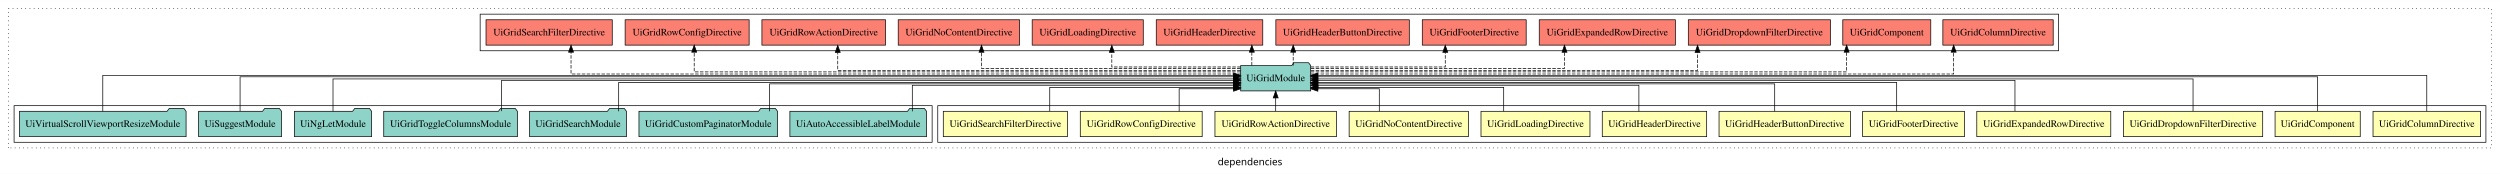
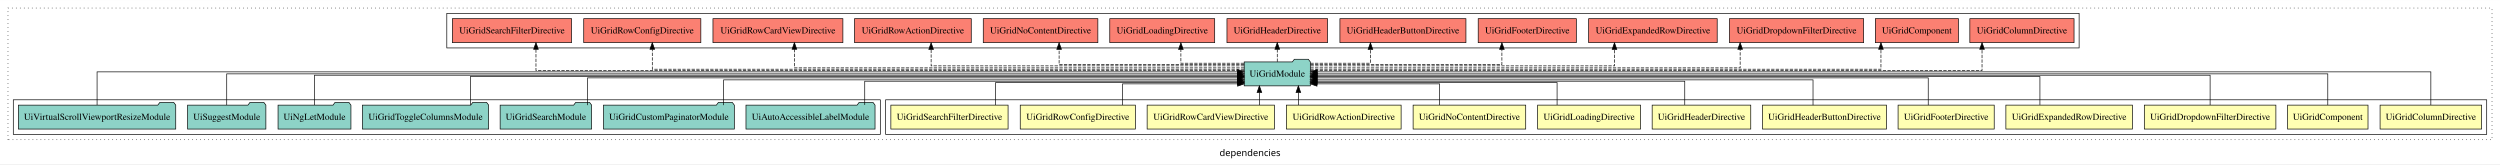
- <svg xmlns="http://www.w3.org/2000/svg" width="3551pt" height="247pt" viewBox="0.00 0.00 3551.00 246.80">
+ <svg xmlns="http://www.w3.org/2000/svg" width="3760pt" height="247pt" viewBox="0.00 0.00 3760.00 246.80">
  <g id="graph0" class="graph" transform="scale(1 1) rotate(0) translate(4 242.8)">
-     <polygon fill="white" stroke="transparent" points="-4,4 -4,-242.8 3547,-242.8 3547,4 -4,4" />
-     <text text-anchor="middle" x="1771.5" y="-8.2" font-family="sans-serif" font-size="14.00">dependencies</text>
+     <polygon fill="white" stroke="transparent" points="-4,4 -4,-242.8 3756,-242.8 3756,4 -4,4" />
+     <text text-anchor="middle" x="1876" y="-8.2" font-family="sans-serif" font-size="14.00">dependencies</text>
    <g id="clust1" class="cluster">
-       <polygon fill="none" stroke="black" stroke-dasharray="1,5" points="8,-32.8 8,-230.8 3535,-230.8 3535,-32.8 8,-32.8" />
+       <polygon fill="none" stroke="black" stroke-dasharray="1,5" points="8,-32.8 8,-230.8 3744,-230.8 3744,-32.8 8,-32.8" />
    </g>
    <g id="clust2" class="cluster">
-       <polygon fill="none" stroke="black" points="1328,-40.8 1328,-92.8 3527,-92.8 3527,-40.8 1328,-40.8" />
+       <polygon fill="none" stroke="black" points="1328,-40.8 1328,-92.8 3736,-92.8 3736,-40.8 1328,-40.8" />
    </g>
    <g id="clust16" class="cluster">
-       <polygon fill="none" stroke="black" points="678,-170.8 678,-222.8 2920,-222.8 2920,-170.8 678,-170.8" />
-     </g>
-     <g id="clust15" class="cluster">
      <polygon fill="none" stroke="black" points="16,-40.8 16,-92.8 1320,-92.8 1320,-40.8 16,-40.8" />
    </g>
+     <g id="clust17" class="cluster">
+       <polygon fill="none" stroke="black" points="668,-170.8 668,-222.8 3123,-222.8 3123,-170.8 668,-170.8" />
+     </g>
    <g id="node1" class="node">
-       <polygon fill="#ffffb3" stroke="black" points="3519.36,-84.8 3366.64,-84.8 3366.64,-48.8 3519.36,-48.8 3519.36,-84.8" />
-       <text text-anchor="middle" x="3443" y="-62.6" font-family="Times,serif" font-size="14.00">UiGridColumnDirective</text>
-     </g>
-     <g id="node13" class="node">
-       <polygon fill="#8dd3c7" stroke="black" points="1857.71,-149.8 1854.71,-153.8 1833.71,-153.8 1830.71,-149.8 1758.29,-149.8 1758.29,-113.8 1857.71,-113.8 1857.71,-149.8" />
-       <text text-anchor="middle" x="1808" y="-127.6" font-family="Times,serif" font-size="14.00">UiGridModule</text>
+       <polygon fill="#ffffb3" stroke="black" points="3728.36,-84.8 3575.64,-84.8 3575.64,-48.8 3728.36,-48.8 3728.36,-84.8" />
+       <text text-anchor="middle" x="3652" y="-62.6" font-family="Times,serif" font-size="14.00">UiGridColumnDirective</text>
+     </g>
+     <g id="node14" class="node">
+       <polygon fill="#8dd3c7" stroke="black" points="1966.71,-149.8 1963.71,-153.8 1942.71,-153.8 1939.71,-149.8 1867.29,-149.8 1867.29,-113.8 1966.71,-113.8 1966.71,-149.8" />
+       <text text-anchor="middle" x="1917" y="-127.6" font-family="Times,serif" font-size="14.00">UiGridModule</text>
    </g>
    <g id="edge1" class="edge">
-       <path fill="none" stroke="black" d="M3443,-84.93C3443,-105.37 3443,-135.8 3443,-135.8 3443,-135.8 1867.83,-135.8 1867.83,-135.8" />
-       <polygon fill="black" stroke="black" points="1867.83,-132.3 1857.83,-135.8 1867.83,-139.3 1867.83,-132.3" />
+       <path fill="none" stroke="black" d="M3652,-85.02C3652,-105.17 3652,-134.8 3652,-134.8 3652,-134.8 1977.05,-134.8 1977.05,-134.8" />
+       <polygon fill="black" stroke="black" points="1977.05,-131.3 1967.05,-134.8 1977.05,-138.3 1977.05,-131.3" />
    </g>
    <g id="node2" class="node">
-       <polygon fill="#ffffb3" stroke="black" points="3348.49,-84.8 3227.51,-84.8 3227.51,-48.8 3348.49,-48.8 3348.49,-84.8" />
-       <text text-anchor="middle" x="3288" y="-62.6" font-family="Times,serif" font-size="14.00">UiGridComponent</text>
+       <polygon fill="#ffffb3" stroke="black" points="3557.49,-84.8 3436.51,-84.8 3436.51,-48.8 3557.49,-48.8 3557.49,-84.8" />
+       <text text-anchor="middle" x="3497" y="-62.6" font-family="Times,serif" font-size="14.00">UiGridComponent</text>
    </g>
    <g id="edge2" class="edge">
-       <path fill="none" stroke="black" d="M3288,-85.11C3288,-104.95 3288,-133.8 3288,-133.8 3288,-133.8 1867.67,-133.8 1867.67,-133.8" />
-       <polygon fill="black" stroke="black" points="1867.67,-130.3 1857.67,-133.8 1867.67,-137.3 1867.67,-130.3" />
+       <path fill="none" stroke="black" d="M3497,-84.91C3497,-104.14 3497,-131.8 3497,-131.8 3497,-131.8 1976.9,-131.8 1976.9,-131.8" />
+       <polygon fill="black" stroke="black" points="1976.9,-128.3 1966.9,-131.8 1976.9,-135.3 1976.9,-128.3" />
    </g>
    <g id="node3" class="node">
-       <polygon fill="#ffffb3" stroke="black" points="3209.94,-84.8 3012.06,-84.8 3012.06,-48.8 3209.94,-48.8 3209.94,-84.8" />
-       <text text-anchor="middle" x="3111" y="-62.6" font-family="Times,serif" font-size="14.00">UiGridDropdownFilterDirective</text>
+       <polygon fill="#ffffb3" stroke="black" points="3418.94,-84.8 3221.06,-84.8 3221.06,-48.8 3418.94,-48.8 3418.94,-84.8" />
+       <text text-anchor="middle" x="3320" y="-62.6" font-family="Times,serif" font-size="14.00">UiGridDropdownFilterDirective</text>
    </g>
    <g id="edge3" class="edge">
-       <path fill="none" stroke="black" d="M3111,-84.97C3111,-103.89 3111,-130.8 3111,-130.8 3111,-130.8 1867.88,-130.8 1867.88,-130.8" />
-       <polygon fill="black" stroke="black" points="1867.88,-127.3 1857.88,-130.8 1867.88,-134.3 1867.88,-127.3" />
+       <path fill="none" stroke="black" d="M3320,-85.02C3320,-103.63 3320,-129.8 3320,-129.8 3320,-129.8 1976.93,-129.8 1976.93,-129.8" />
+       <polygon fill="black" stroke="black" points="1976.93,-126.3 1966.93,-129.8 1976.93,-133.3 1976.93,-126.3" />
    </g>
    <g id="node4" class="node">
-       <polygon fill="#ffffb3" stroke="black" points="2994.16,-84.8 2803.84,-84.8 2803.84,-48.8 2994.16,-48.8 2994.16,-84.8" />
-       <text text-anchor="middle" x="2899" y="-62.6" font-family="Times,serif" font-size="14.00">UiGridExpandedRowDirective</text>
+       <polygon fill="#ffffb3" stroke="black" points="3203.16,-84.8 3012.84,-84.8 3012.84,-48.8 3203.16,-48.8 3203.16,-84.8" />
+       <text text-anchor="middle" x="3108" y="-62.6" font-family="Times,serif" font-size="14.00">UiGridExpandedRowDirective</text>
    </g>
    <g id="edge4" class="edge">
-       <path fill="none" stroke="black" d="M2858.05,-85.07C2858.05,-103.36 2858.05,-128.8 2858.05,-128.8 2858.05,-128.8 1867.94,-128.8 1867.94,-128.8" />
-       <polygon fill="black" stroke="black" points="1867.94,-125.3 1857.94,-128.8 1867.94,-132.3 1867.94,-125.3" />
+       <path fill="none" stroke="black" d="M3064.05,-85.1C3064.05,-103.07 3064.05,-127.8 3064.05,-127.8 3064.05,-127.8 1976.66,-127.8 1976.66,-127.8" />
+       <polygon fill="black" stroke="black" points="1976.66,-124.3 1966.66,-127.8 1976.66,-131.3 1976.66,-124.3" />
    </g>
    <g id="node5" class="node">
-       <polygon fill="#ffffb3" stroke="black" points="2786.29,-84.8 2641.71,-84.8 2641.71,-48.8 2786.29,-48.8 2786.29,-84.8" />
-       <text text-anchor="middle" x="2714" y="-62.6" font-family="Times,serif" font-size="14.00">UiGridFooterDirective</text>
+       <polygon fill="#ffffb3" stroke="black" points="2995.29,-84.8 2850.71,-84.8 2850.71,-48.8 2995.29,-48.8 2995.29,-84.8" />
+       <text text-anchor="middle" x="2923" y="-62.6" font-family="Times,serif" font-size="14.00">UiGridFooterDirective</text>
    </g>
    <g id="edge5" class="edge">
-       <path fill="none" stroke="black" d="M2690.05,-84.82C2690.05,-102.17 2690.05,-125.8 2690.05,-125.8 2690.05,-125.8 1867.63,-125.8 1867.63,-125.8" />
-       <polygon fill="black" stroke="black" points="1867.63,-122.3 1857.63,-125.8 1867.63,-129.3 1867.63,-122.3" />
+       <path fill="none" stroke="black" d="M2896.05,-84.82C2896.05,-102.17 2896.05,-125.8 2896.05,-125.8 2896.05,-125.8 1976.9,-125.8 1976.9,-125.8" />
+       <polygon fill="black" stroke="black" points="1976.9,-122.3 1966.9,-125.8 1976.9,-129.3 1976.9,-122.3" />
    </g>
    <g id="node6" class="node">
-       <polygon fill="#ffffb3" stroke="black" points="2624.27,-84.8 2437.73,-84.8 2437.73,-48.8 2624.27,-48.8 2624.27,-84.8" />
-       <text text-anchor="middle" x="2531" y="-62.6" font-family="Times,serif" font-size="14.00">UiGridHeaderButtonDirective</text>
+       <polygon fill="#ffffb3" stroke="black" points="2833.27,-84.8 2646.73,-84.8 2646.73,-48.8 2833.27,-48.8 2833.27,-84.8" />
+       <text text-anchor="middle" x="2740" y="-62.6" font-family="Times,serif" font-size="14.00">UiGridHeaderButtonDirective</text>
    </g>
    <g id="edge6" class="edge">
-       <path fill="none" stroke="black" d="M2516.79,-84.84C2516.79,-101.53 2516.79,-123.8 2516.79,-123.8 2516.79,-123.8 1867.84,-123.8 1867.84,-123.8" />
-       <polygon fill="black" stroke="black" points="1867.84,-120.3 1857.84,-123.8 1867.84,-127.3 1867.84,-120.3" />
+       <path fill="none" stroke="black" d="M2722.79,-84.83C2722.79,-101.2 2722.79,-122.8 2722.79,-122.8 2722.79,-122.8 1976.8,-122.8 1976.8,-122.8" />
+       <polygon fill="black" stroke="black" points="1976.8,-119.3 1966.8,-122.8 1976.8,-126.3 1976.8,-119.3" />
    </g>
    <g id="node7" class="node">
-       <polygon fill="#ffffb3" stroke="black" points="2420.15,-84.8 2271.85,-84.8 2271.85,-48.8 2420.15,-48.8 2420.15,-84.8" />
-       <text text-anchor="middle" x="2346" y="-62.6" font-family="Times,serif" font-size="14.00">UiGridHeaderDirective</text>
+       <polygon fill="#ffffb3" stroke="black" points="2629.15,-84.8 2480.85,-84.8 2480.85,-48.8 2629.15,-48.8 2629.15,-84.8" />
+       <text text-anchor="middle" x="2555" y="-62.6" font-family="Times,serif" font-size="14.00">UiGridHeaderDirective</text>
    </g>
    <g id="edge7" class="edge">
-       <path fill="none" stroke="black" d="M2323.88,-84.81C2323.88,-100.85 2323.88,-121.8 2323.88,-121.8 2323.88,-121.8 1867.93,-121.8 1867.93,-121.8" />
-       <polygon fill="black" stroke="black" points="1867.93,-118.3 1857.93,-121.8 1867.93,-125.3 1867.93,-118.3" />
+       <path fill="none" stroke="black" d="M2529.88,-85.08C2529.88,-100.75 2529.88,-120.8 2529.88,-120.8 2529.88,-120.8 1976.64,-120.8 1976.64,-120.8" />
+       <polygon fill="black" stroke="black" points="1976.64,-117.3 1966.64,-120.8 1976.64,-124.3 1976.64,-117.3" />
    </g>
    <g id="node8" class="node">
-       <polygon fill="#ffffb3" stroke="black" points="2254.4,-84.8 2099.6,-84.8 2099.6,-48.8 2254.4,-48.8 2254.4,-84.8" />
-       <text text-anchor="middle" x="2177" y="-62.6" font-family="Times,serif" font-size="14.00">UiGridLoadingDirective</text>
+       <polygon fill="#ffffb3" stroke="black" points="2463.4,-84.8 2308.6,-84.8 2308.6,-48.8 2463.4,-48.8 2463.4,-84.8" />
+       <text text-anchor="middle" x="2386" y="-62.6" font-family="Times,serif" font-size="14.00">UiGridLoadingDirective</text>
    </g>
    <g id="edge8" class="edge">
-       <path fill="none" stroke="black" d="M2131.85,-84.99C2131.85,-99.98 2131.85,-118.8 2131.85,-118.8 2131.85,-118.8 1867.89,-118.8 1867.89,-118.8" />
-       <polygon fill="black" stroke="black" points="1867.89,-115.3 1857.89,-118.8 1867.89,-122.3 1867.89,-115.3" />
+       <path fill="none" stroke="black" d="M2337.85,-84.99C2337.85,-99.98 2337.85,-118.8 2337.85,-118.8 2337.85,-118.8 1976.93,-118.8 1976.93,-118.8" />
+       <polygon fill="black" stroke="black" points="1976.93,-115.3 1966.93,-118.8 1976.93,-122.3 1976.93,-115.3" />
    </g>
    <g id="node9" class="node">
-       <polygon fill="#ffffb3" stroke="black" points="2081.68,-84.8 1912.32,-84.8 1912.32,-48.8 2081.68,-48.8 2081.68,-84.8" />
-       <text text-anchor="middle" x="1997" y="-62.6" font-family="Times,serif" font-size="14.00">UiGridNoContentDirective</text>
+       <polygon fill="#ffffb3" stroke="black" points="2290.68,-84.8 2121.32,-84.8 2121.32,-48.8 2290.68,-48.8 2290.68,-84.8" />
+       <text text-anchor="middle" x="2206" y="-62.6" font-family="Times,serif" font-size="14.00">UiGridNoContentDirective</text>
    </g>
    <g id="edge9" class="edge">
-       <path fill="none" stroke="black" d="M1955.15,-84.85C1955.15,-99.17 1955.15,-116.8 1955.15,-116.8 1955.15,-116.8 1867.82,-116.8 1867.82,-116.8" />
-       <polygon fill="black" stroke="black" points="1867.82,-113.3 1857.82,-116.8 1867.82,-120.3 1867.82,-113.3" />
+       <path fill="none" stroke="black" d="M2161.15,-84.85C2161.15,-99.17 2161.15,-116.8 2161.15,-116.8 2161.15,-116.8 1976.7,-116.8 1976.7,-116.8" />
+       <polygon fill="black" stroke="black" points="1976.7,-113.3 1966.7,-116.8 1976.7,-120.3 1976.7,-113.3" />
    </g>
    <g id="node10" class="node">
-       <polygon fill="#ffffb3" stroke="black" points="1894.28,-84.8 1721.72,-84.8 1721.72,-48.8 1894.28,-48.8 1894.28,-84.8" />
-       <text text-anchor="middle" x="1808" y="-62.6" font-family="Times,serif" font-size="14.00">UiGridRowActionDirective</text>
+       <polygon fill="#ffffb3" stroke="black" points="2103.28,-84.8 1930.72,-84.8 1930.72,-48.8 2103.28,-48.8 2103.28,-84.8" />
+       <text text-anchor="middle" x="2017" y="-62.6" font-family="Times,serif" font-size="14.00">UiGridRowActionDirective</text>
    </g>
    <g id="edge10" class="edge">
-       <path fill="none" stroke="black" d="M1808,-84.91C1808,-84.91 1808,-103.79 1808,-103.79" />
-       <polygon fill="black" stroke="black" points="1804.5,-103.79 1808,-113.79 1811.5,-103.79 1804.5,-103.79" />
+       <path fill="none" stroke="black" d="M1948.73,-84.91C1948.73,-84.91 1948.73,-103.79 1948.73,-103.79" />
+       <polygon fill="black" stroke="black" points="1945.23,-103.79 1948.73,-113.79 1952.23,-103.79 1945.23,-103.79" />
    </g>
    <g id="node11" class="node">
+       <polygon fill="#ffffb3" stroke="black" points="1912.71,-84.8 1721.29,-84.8 1721.29,-48.8 1912.71,-48.8 1912.71,-84.8" />
+       <text text-anchor="middle" x="1817" y="-62.6" font-family="Times,serif" font-size="14.00">UiGridRowCardViewDirective</text>
+     </g>
+     <g id="edge11" class="edge">
+       <path fill="none" stroke="black" d="M1890.13,-84.91C1890.13,-84.91 1890.13,-103.79 1890.13,-103.79" />
+       <polygon fill="black" stroke="black" points="1886.63,-103.79 1890.13,-113.79 1893.63,-103.79 1886.63,-103.79" />
+     </g>
+     <g id="node12" class="node">
      <polygon fill="#ffffb3" stroke="black" points="1703.57,-84.8 1530.43,-84.8 1530.43,-48.8 1703.57,-48.8 1703.57,-84.8" />
      <text text-anchor="middle" x="1617" y="-62.6" font-family="Times,serif" font-size="14.00">UiGridRowConfigDirective</text>
    </g>
-     <g id="edge11" class="edge">
-       <path fill="none" stroke="black" d="M1670.86,-84.85C1670.86,-99.17 1670.86,-116.8 1670.86,-116.8 1670.86,-116.8 1748.1,-116.8 1748.1,-116.8" />
-       <polygon fill="black" stroke="black" points="1748.1,-120.3 1758.1,-116.8 1748.1,-113.3 1748.1,-120.3" />
-     </g>
-     <g id="node12" class="node">
+     <g id="edge12" class="edge">
+       <path fill="none" stroke="black" d="M1684.29,-84.85C1684.29,-99.17 1684.29,-116.8 1684.29,-116.8 1684.29,-116.8 1857.36,-116.8 1857.36,-116.8" />
+       <polygon fill="black" stroke="black" points="1857.36,-120.3 1867.36,-116.8 1857.36,-113.3 1857.36,-120.3" />
+     </g>
+     <g id="node13" class="node">
      <polygon fill="#ffffb3" stroke="black" points="1512.15,-84.8 1335.85,-84.8 1335.85,-48.8 1512.15,-48.8 1512.15,-84.8" />
      <text text-anchor="middle" x="1424" y="-62.6" font-family="Times,serif" font-size="14.00">UiGridSearchFilterDirective</text>
    </g>
-     <g id="edge12" class="edge">
-       <path fill="none" stroke="black" d="M1487.06,-84.99C1487.06,-99.98 1487.06,-118.8 1487.06,-118.8 1487.06,-118.8 1748.21,-118.8 1748.21,-118.8" />
-       <polygon fill="black" stroke="black" points="1748.21,-122.3 1758.21,-118.8 1748.21,-115.3 1748.21,-122.3" />
-     </g>
-     <g id="node21" class="node">
-       <polygon fill="#fb8072" stroke="black" points="2912.36,-214.8 2755.64,-214.8 2755.64,-178.8 2912.36,-178.8 2912.36,-214.8" />
-       <text text-anchor="middle" x="2834" y="-192.6" font-family="Times,serif" font-size="14.00">UiGridColumnDirective </text>
-     </g>
-     <g id="edge20" class="edge">
-       <path fill="none" stroke="black" stroke-dasharray="5,2" d="M1857.75,-137.8C2054.94,-137.8 2770.98,-137.8 2770.98,-137.8 2770.98,-137.8 2770.98,-168.78 2770.98,-168.78" />
-       <polygon fill="black" stroke="black" points="2767.48,-168.78 2770.98,-178.78 2774.48,-168.78 2767.48,-168.78" />
+     <g id="edge13" class="edge">
+       <path fill="none" stroke="black" d="M1493.37,-84.99C1493.37,-99.98 1493.37,-118.8 1493.37,-118.8 1493.37,-118.8 1857.16,-118.8 1857.16,-118.8" />
+       <polygon fill="black" stroke="black" points="1857.16,-122.3 1867.16,-118.8 1857.16,-115.3 1857.16,-122.3" />
    </g>
    <g id="node22" class="node">
-       <polygon fill="#fb8072" stroke="black" points="2738.49,-214.8 2613.51,-214.8 2613.51,-178.8 2738.49,-178.8 2738.49,-214.8" />
-       <text text-anchor="middle" x="2676" y="-192.6" font-family="Times,serif" font-size="14.00">UiGridComponent </text>
+       <polygon fill="#fb8072" stroke="black" points="3115.36,-214.8 2958.64,-214.8 2958.64,-178.8 3115.36,-178.8 3115.36,-214.8" />
+       <text text-anchor="middle" x="3037" y="-192.6" font-family="Times,serif" font-size="14.00">UiGridColumnDirective </text>
    </g>
    <g id="edge21" class="edge">
-       <path fill="none" stroke="black" stroke-dasharray="5,2" d="M1857.81,-140.8C2034.25,-140.8 2618.94,-140.8 2618.94,-140.8 2618.94,-140.8 2618.94,-168.77 2618.94,-168.77" />
-       <polygon fill="black" stroke="black" points="2615.44,-168.77 2618.94,-178.77 2622.44,-168.77 2615.44,-168.77" />
+       <path fill="none" stroke="black" stroke-dasharray="5,2" d="M1966.7,-136.8C2176.27,-136.8 2976.98,-136.8 2976.98,-136.8 2976.98,-136.8 2976.98,-168.8 2976.98,-168.8" />
+       <polygon fill="black" stroke="black" points="2973.48,-168.8 2976.98,-178.8 2980.48,-168.8 2973.48,-168.8" />
    </g>
    <g id="node23" class="node">
-       <polygon fill="#fb8072" stroke="black" points="2595.94,-214.8 2394.06,-214.8 2394.06,-178.8 2595.94,-178.8 2595.94,-214.8" />
-       <text text-anchor="middle" x="2495" y="-192.6" font-family="Times,serif" font-size="14.00">UiGridDropdownFilterDirective </text>
+       <polygon fill="#fb8072" stroke="black" points="2941.49,-214.8 2816.51,-214.8 2816.51,-178.8 2941.49,-178.8 2941.49,-214.8" />
+       <text text-anchor="middle" x="2879" y="-192.6" font-family="Times,serif" font-size="14.00">UiGridComponent </text>
    </g>
    <g id="edge22" class="edge">
-       <path fill="none" stroke="black" stroke-dasharray="5,2" d="M1857.8,-142.8C2001.58,-142.8 2407.18,-142.8 2407.18,-142.8 2407.18,-142.8 2407.18,-168.52 2407.18,-168.52" />
-       <polygon fill="black" stroke="black" points="2403.68,-168.52 2407.18,-178.52 2410.68,-168.52 2403.68,-168.52" />
+       <path fill="none" stroke="black" stroke-dasharray="5,2" d="M1966.78,-138.8C2156.69,-138.8 2824.94,-138.8 2824.94,-138.8 2824.94,-138.8 2824.94,-168.77 2824.94,-168.77" />
+       <polygon fill="black" stroke="black" points="2821.44,-168.77 2824.94,-178.77 2828.44,-168.77 2821.44,-168.77" />
    </g>
    <g id="node24" class="node">
-       <polygon fill="#fb8072" stroke="black" points="2375.66,-214.8 2182.34,-214.8 2182.34,-178.8 2375.66,-178.8 2375.66,-214.8" />
-       <text text-anchor="middle" x="2279" y="-192.6" font-family="Times,serif" font-size="14.00">UiGridExpandedRowDirective </text>
+       <polygon fill="#fb8072" stroke="black" points="2798.94,-214.8 2597.06,-214.8 2597.06,-178.8 2798.94,-178.8 2798.94,-214.8" />
+       <text text-anchor="middle" x="2698" y="-192.6" font-family="Times,serif" font-size="14.00">UiGridDropdownFilterDirective </text>
    </g>
    <g id="edge23" class="edge">
-       <path fill="none" stroke="black" stroke-dasharray="5,2" d="M1857.89,-145.8C1967.2,-145.8 2218.18,-145.8 2218.18,-145.8 2218.18,-145.8 2218.18,-168.68 2218.18,-168.68" />
-       <polygon fill="black" stroke="black" points="2214.68,-168.68 2218.18,-178.68 2221.68,-168.68 2214.68,-168.68" />
+       <path fill="none" stroke="black" stroke-dasharray="5,2" d="M1966.79,-140.8C2126.13,-140.8 2613.18,-140.8 2613.18,-140.8 2613.18,-140.8 2613.18,-168.77 2613.18,-168.77" />
+       <polygon fill="black" stroke="black" points="2609.68,-168.77 2613.18,-178.77 2616.68,-168.77 2609.68,-168.77" />
    </g>
    <g id="node25" class="node">
-       <polygon fill="#fb8072" stroke="black" points="2163.79,-214.8 2016.21,-214.8 2016.21,-178.8 2163.79,-178.8 2163.79,-214.8" />
-       <text text-anchor="middle" x="2090" y="-192.6" font-family="Times,serif" font-size="14.00">UiGridFooterDirective </text>
+       <polygon fill="#fb8072" stroke="black" points="2578.66,-214.8 2385.34,-214.8 2385.34,-178.8 2578.66,-178.8 2578.66,-214.8" />
+       <text text-anchor="middle" x="2482" y="-192.6" font-family="Times,serif" font-size="14.00">UiGridExpandedRowDirective </text>
    </g>
    <g id="edge24" class="edge">
-       <path fill="none" stroke="black" stroke-dasharray="5,2" d="M1857.61,-147.8C1928.12,-147.8 2048.85,-147.8 2048.85,-147.8 2048.85,-147.8 2048.85,-168.55 2048.85,-168.55" />
-       <polygon fill="black" stroke="black" points="2045.35,-168.55 2048.85,-178.55 2052.35,-168.55 2045.35,-168.55" />
+       <path fill="none" stroke="black" stroke-dasharray="5,2" d="M1967.02,-143.8C2094.97,-143.8 2424.18,-143.8 2424.18,-143.8 2424.18,-143.8 2424.18,-168.56 2424.18,-168.56" />
+       <polygon fill="black" stroke="black" points="2420.68,-168.56 2424.18,-178.56 2427.68,-168.56 2420.68,-168.56" />
    </g>
    <g id="node26" class="node">
-       <polygon fill="#fb8072" stroke="black" points="1997.77,-214.8 1808.23,-214.8 1808.23,-178.8 1997.77,-178.8 1997.77,-214.8" />
-       <text text-anchor="middle" x="1903" y="-192.6" font-family="Times,serif" font-size="14.00">UiGridHeaderButtonDirective </text>
+       <polygon fill="#fb8072" stroke="black" points="2366.79,-214.8 2219.21,-214.8 2219.21,-178.8 2366.79,-178.8 2366.79,-214.8" />
+       <text text-anchor="middle" x="2293" y="-192.6" font-family="Times,serif" font-size="14.00">UiGridFooterDirective </text>
    </g>
    <g id="edge25" class="edge">
-       <path fill="none" stroke="black" stroke-dasharray="5,2" d="M1832.86,-149.91C1832.86,-149.91 1832.86,-168.79 1832.86,-168.79" />
-       <polygon fill="black" stroke="black" points="1829.36,-168.79 1832.86,-178.79 1836.36,-168.79 1829.36,-168.79" />
+       <path fill="none" stroke="black" stroke-dasharray="5,2" d="M1966.85,-145.8C2060.83,-145.8 2254.85,-145.8 2254.85,-145.8 2254.85,-145.8 2254.85,-168.68 2254.85,-168.68" />
+       <polygon fill="black" stroke="black" points="2251.35,-168.68 2254.85,-178.68 2258.35,-168.68 2251.35,-168.68" />
    </g>
    <g id="node27" class="node">
-       <polygon fill="#fb8072" stroke="black" points="1789.65,-214.8 1638.35,-214.8 1638.35,-178.8 1789.65,-178.8 1789.65,-214.8" />
-       <text text-anchor="middle" x="1714" y="-192.6" font-family="Times,serif" font-size="14.00">UiGridHeaderDirective </text>
+       <polygon fill="#fb8072" stroke="black" points="2200.77,-214.8 2011.23,-214.8 2011.23,-178.8 2200.77,-178.8 2200.77,-214.8" />
+       <text text-anchor="middle" x="2106" y="-192.6" font-family="Times,serif" font-size="14.00">UiGridHeaderButtonDirective </text>
    </g>
    <g id="edge26" class="edge">
-       <path fill="none" stroke="black" stroke-dasharray="5,2" d="M1774.11,-149.91C1774.11,-149.91 1774.11,-168.79 1774.11,-168.79" />
-       <polygon fill="black" stroke="black" points="1770.61,-168.79 1774.11,-178.79 1777.61,-168.79 1770.61,-168.79" />
+       <path fill="none" stroke="black" stroke-dasharray="5,2" d="M1966.8,-147.8C2007.08,-147.8 2057.13,-147.8 2057.13,-147.8 2057.13,-147.8 2057.13,-168.55 2057.13,-168.55" />
+       <polygon fill="black" stroke="black" points="2053.63,-168.55 2057.13,-178.55 2060.63,-168.55 2053.63,-168.55" />
    </g>
    <g id="node28" class="node">
-       <polygon fill="#fb8072" stroke="black" points="1619.9,-214.8 1462.1,-214.8 1462.1,-178.8 1619.9,-178.8 1619.9,-214.8" />
-       <text text-anchor="middle" x="1541" y="-192.6" font-family="Times,serif" font-size="14.00">UiGridLoadingDirective </text>
+       <polygon fill="#fb8072" stroke="black" points="1992.65,-214.8 1841.35,-214.8 1841.35,-178.8 1992.65,-178.8 1992.65,-214.8" />
+       <text text-anchor="middle" x="1917" y="-192.6" font-family="Times,serif" font-size="14.00">UiGridHeaderDirective </text>
    </g>
    <g id="edge27" class="edge">
-       <path fill="none" stroke="black" stroke-dasharray="5,2" d="M1758.35,-147.8C1689.98,-147.8 1575.21,-147.8 1575.21,-147.8 1575.21,-147.8 1575.21,-168.55 1575.21,-168.55" />
-       <polygon fill="black" stroke="black" points="1571.71,-168.55 1575.21,-178.55 1578.71,-168.55 1571.71,-168.55" />
+       <path fill="none" stroke="black" stroke-dasharray="5,2" d="M1917,-149.91C1917,-149.91 1917,-168.79 1917,-168.79" />
+       <polygon fill="black" stroke="black" points="1913.5,-168.79 1917,-178.79 1920.5,-168.79 1913.5,-168.79" />
    </g>
    <g id="node29" class="node">
-       <polygon fill="#fb8072" stroke="black" points="1444.18,-214.8 1271.82,-214.8 1271.82,-178.8 1444.18,-178.8 1444.18,-214.8" />
-       <text text-anchor="middle" x="1358" y="-192.6" font-family="Times,serif" font-size="14.00">UiGridNoContentDirective </text>
+       <polygon fill="#fb8072" stroke="black" points="1822.9,-214.8 1665.1,-214.8 1665.1,-178.8 1822.9,-178.8 1822.9,-214.8" />
+       <text text-anchor="middle" x="1744" y="-192.6" font-family="Times,serif" font-size="14.00">UiGridLoadingDirective </text>
    </g>
    <g id="edge28" class="edge">
-       <path fill="none" stroke="black" stroke-dasharray="5,2" d="M1758.01,-145.8C1647.09,-145.8 1390.13,-145.8 1390.13,-145.8 1390.13,-145.8 1390.13,-168.68 1390.13,-168.68" />
-       <polygon fill="black" stroke="black" points="1386.63,-168.68 1390.13,-178.68 1393.63,-168.68 1386.63,-168.68" />
+       <path fill="none" stroke="black" stroke-dasharray="5,2" d="M1867.12,-147.8C1825.19,-147.8 1772.05,-147.8 1772.05,-147.8 1772.05,-147.8 1772.05,-168.55 1772.05,-168.55" />
+       <polygon fill="black" stroke="black" points="1768.55,-168.55 1772.05,-178.55 1775.55,-168.55 1768.55,-168.55" />
    </g>
    <g id="node30" class="node">
-       <polygon fill="#fb8072" stroke="black" points="1253.78,-214.8 1078.22,-214.8 1078.22,-178.8 1253.78,-178.8 1253.78,-214.8" />
-       <text text-anchor="middle" x="1166" y="-192.6" font-family="Times,serif" font-size="14.00">UiGridRowActionDirective </text>
+       <polygon fill="#fb8072" stroke="black" points="1647.18,-214.8 1474.82,-214.8 1474.82,-178.8 1647.18,-178.8 1647.18,-214.8" />
+       <text text-anchor="middle" x="1561" y="-192.6" font-family="Times,serif" font-size="14.00">UiGridNoContentDirective </text>
    </g>
    <g id="edge29" class="edge">
-       <path fill="none" stroke="black" stroke-dasharray="5,2" d="M1758.15,-142.8C1610.53,-142.8 1185.93,-142.8 1185.93,-142.8 1185.93,-142.8 1185.93,-168.52 1185.93,-168.52" />
-       <polygon fill="black" stroke="black" points="1182.43,-168.52 1185.93,-178.52 1189.43,-168.52 1182.43,-168.52" />
+       <path fill="none" stroke="black" stroke-dasharray="5,2" d="M1867.17,-145.8C1775.38,-145.8 1588.9,-145.8 1588.9,-145.8 1588.9,-145.8 1588.9,-168.68 1588.9,-168.68" />
+       <polygon fill="black" stroke="black" points="1585.4,-168.68 1588.9,-178.68 1592.4,-168.68 1585.4,-168.68" />
    </g>
    <g id="node31" class="node">
-       <polygon fill="#fb8072" stroke="black" points="1060.07,-214.8 883.93,-214.8 883.93,-178.8 1060.07,-178.8 1060.07,-214.8" />
-       <text text-anchor="middle" x="972" y="-192.6" font-family="Times,serif" font-size="14.00">UiGridRowConfigDirective </text>
+       <polygon fill="#fb8072" stroke="black" points="1456.78,-214.8 1281.22,-214.8 1281.22,-178.8 1456.78,-178.8 1456.78,-214.8" />
+       <text text-anchor="middle" x="1369" y="-192.6" font-family="Times,serif" font-size="14.00">UiGridRowActionDirective </text>
    </g>
    <g id="edge30" class="edge">
-       <path fill="none" stroke="black" stroke-dasharray="5,2" d="M1758.19,-140.8C1579.62,-140.8 982.04,-140.8 982.04,-140.8 982.04,-140.8 982.04,-168.77 982.04,-168.77" />
-       <polygon fill="black" stroke="black" points="978.54,-168.77 982.04,-178.77 985.54,-168.77 978.54,-168.77" />
+       <path fill="none" stroke="black" stroke-dasharray="5,2" d="M1867.08,-143.8C1736.78,-143.8 1396.41,-143.8 1396.41,-143.8 1396.41,-143.8 1396.41,-168.56 1396.41,-168.56" />
+       <polygon fill="black" stroke="black" points="1392.91,-168.56 1396.41,-178.56 1399.91,-168.56 1392.91,-168.56" />
    </g>
    <g id="node32" class="node">
-       <polygon fill="#fb8072" stroke="black" points="865.65,-214.8 686.35,-214.8 686.35,-178.8 865.65,-178.8 865.65,-214.8" />
-       <text text-anchor="middle" x="776" y="-192.6" font-family="Times,serif" font-size="14.00">UiGridSearchFilterDirective </text>
+       <polygon fill="#fb8072" stroke="black" points="1263.71,-214.8 1068.29,-214.8 1068.29,-178.8 1263.71,-178.8 1263.71,-214.8" />
+       <text text-anchor="middle" x="1166" y="-192.6" font-family="Times,serif" font-size="14.00">UiGridRowCardViewDirective </text>
    </g>
    <g id="edge31" class="edge">
-       <path fill="none" stroke="black" stroke-dasharray="5,2" d="M1758.36,-137.8C1556.4,-137.8 807.09,-137.8 807.09,-137.8 807.09,-137.8 807.09,-168.78 807.09,-168.78" />
-       <polygon fill="black" stroke="black" points="803.59,-168.78 807.09,-178.78 810.59,-168.78 803.59,-168.78" />
-     </g>
-     <g id="node14" class="node">
+       <path fill="none" stroke="black" stroke-dasharray="5,2" d="M1867.37,-140.8C1703.61,-140.8 1190.79,-140.8 1190.79,-140.8 1190.79,-140.8 1190.79,-168.77 1190.79,-168.77" />
+       <polygon fill="black" stroke="black" points="1187.29,-168.77 1190.79,-178.77 1194.29,-168.77 1187.29,-168.77" />
+     </g>
+     <g id="node33" class="node">
+       <polygon fill="#fb8072" stroke="black" points="1050.07,-214.8 873.93,-214.8 873.93,-178.8 1050.07,-178.8 1050.07,-214.8" />
+       <text text-anchor="middle" x="962" y="-192.6" font-family="Times,serif" font-size="14.00">UiGridRowConfigDirective </text>
+     </g>
+     <g id="edge32" class="edge">
+       <path fill="none" stroke="black" stroke-dasharray="5,2" d="M1867.13,-138.8C1672.8,-138.8 977.04,-138.8 977.04,-138.8 977.04,-138.8 977.04,-168.77 977.04,-168.77" />
+       <polygon fill="black" stroke="black" points="973.54,-168.77 977.04,-178.77 980.54,-168.77 973.54,-168.77" />
+     </g>
+     <g id="node34" class="node">
+       <polygon fill="#fb8072" stroke="black" points="855.65,-214.8 676.35,-214.8 676.35,-178.8 855.65,-178.8 855.65,-214.8" />
+       <text text-anchor="middle" x="766" y="-192.6" font-family="Times,serif" font-size="14.00">UiGridSearchFilterDirective </text>
+     </g>
+     <g id="edge33" class="edge">
+       <path fill="none" stroke="black" stroke-dasharray="5,2" d="M1867.29,-136.8C1650.94,-136.8 802.09,-136.8 802.09,-136.8 802.09,-136.8 802.09,-168.8 802.09,-168.8" />
+       <polygon fill="black" stroke="black" points="798.59,-168.8 802.09,-178.8 805.59,-168.8 798.59,-168.8" />
+     </g>
+     <g id="node15" class="node">
      <polygon fill="#8dd3c7" stroke="black" points="1312.05,-84.8 1309.05,-88.8 1288.05,-88.8 1285.05,-84.8 1117.95,-84.8 1117.95,-48.8 1312.05,-48.8 1312.05,-84.8" />
      <text text-anchor="middle" x="1215" y="-62.6" font-family="Times,serif" font-size="14.00">UiAutoAccessibleLabelModule</text>
    </g>
-     <g id="edge13" class="edge">
-       <path fill="none" stroke="black" d="M1291.84,-84.81C1291.84,-100.85 1291.84,-121.8 1291.84,-121.8 1291.84,-121.8 1748.04,-121.8 1748.04,-121.8" />
-       <polygon fill="black" stroke="black" points="1748.04,-125.3 1758.04,-121.8 1748.04,-118.3 1748.04,-125.3" />
-     </g>
-     <g id="node15" class="node">
+     <g id="edge14" class="edge">
+       <path fill="none" stroke="black" d="M1296.57,-85.08C1296.57,-100.75 1296.57,-120.8 1296.57,-120.8 1296.57,-120.8 1857.28,-120.8 1857.28,-120.8" />
+       <polygon fill="black" stroke="black" points="1857.28,-124.3 1867.28,-120.8 1857.28,-117.3 1857.28,-124.3" />
+     </g>
+     <g id="node16" class="node">
      <polygon fill="#8dd3c7" stroke="black" points="1100.42,-84.8 1097.42,-88.8 1076.42,-88.8 1073.42,-84.8 903.58,-84.8 903.58,-48.8 1100.42,-48.8 1100.42,-84.8" />
      <text text-anchor="middle" x="1002" y="-62.6" font-family="Times,serif" font-size="14.00">UiGridCustomPaginatorModule</text>
    </g>
-     <g id="edge14" class="edge">
-       <path fill="none" stroke="black" d="M1089.16,-84.84C1089.16,-101.53 1089.16,-123.8 1089.16,-123.8 1089.16,-123.8 1748.31,-123.8 1748.31,-123.8" />
-       <polygon fill="black" stroke="black" points="1748.31,-127.3 1758.31,-123.8 1748.31,-120.3 1748.31,-127.3" />
-     </g>
-     <g id="node16" class="node">
+     <g id="edge15" class="edge">
+       <path fill="none" stroke="black" d="M1084.3,-84.83C1084.3,-101.2 1084.3,-122.8 1084.3,-122.8 1084.3,-122.8 1857.1,-122.8 1857.1,-122.8" />
+       <polygon fill="black" stroke="black" points="1857.1,-126.3 1867.1,-122.8 1857.1,-119.3 1857.1,-126.3" />
+     </g>
+     <g id="node17" class="node">
      <polygon fill="#8dd3c7" stroke="black" points="885.79,-84.8 882.79,-88.8 861.79,-88.8 858.79,-84.8 748.21,-84.8 748.21,-48.8 885.79,-48.8 885.79,-84.8" />
      <text text-anchor="middle" x="817" y="-62.6" font-family="Times,serif" font-size="14.00">UiGridSearchModule</text>
    </g>
-     <g id="edge15" class="edge">
-       <path fill="none" stroke="black" d="M874.77,-84.82C874.77,-102.17 874.77,-125.8 874.77,-125.8 874.77,-125.8 1748.16,-125.8 1748.16,-125.8" />
-       <polygon fill="black" stroke="black" points="1748.16,-129.3 1758.16,-125.8 1748.16,-122.3 1748.16,-129.3" />
-     </g>
-     <g id="node17" class="node">
+     <g id="edge16" class="edge">
+       <path fill="none" stroke="black" d="M879.68,-84.82C879.68,-102.17 879.68,-125.8 879.68,-125.8 879.68,-125.8 1857.32,-125.8 1857.32,-125.8" />
+       <polygon fill="black" stroke="black" points="1857.32,-129.3 1867.32,-125.8 1857.32,-122.3 1857.32,-129.3" />
+     </g>
+     <g id="node18" class="node">
      <polygon fill="#8dd3c7" stroke="black" points="730.93,-84.8 727.93,-88.8 706.93,-88.8 703.93,-84.8 541.07,-84.8 541.07,-48.8 730.93,-48.8 730.93,-84.8" />
      <text text-anchor="middle" x="636" y="-62.6" font-family="Times,serif" font-size="14.00">UiGridToggleColumnsModule</text>
    </g>
-     <g id="edge16" class="edge">
-       <path fill="none" stroke="black" d="M708.44,-85.07C708.44,-103.36 708.44,-128.8 708.44,-128.8 708.44,-128.8 1748.26,-128.8 1748.26,-128.8" />
-       <polygon fill="black" stroke="black" points="1748.26,-132.3 1758.26,-128.8 1748.26,-125.3 1748.26,-132.3" />
-     </g>
-     <g id="node18" class="node">
+     <g id="edge17" class="edge">
+       <path fill="none" stroke="black" d="M703.44,-85.1C703.44,-103.07 703.44,-127.8 703.44,-127.8 703.44,-127.8 1857.16,-127.8 1857.16,-127.8" />
+       <polygon fill="black" stroke="black" points="1857.16,-131.3 1867.16,-127.8 1857.16,-124.3 1857.16,-131.3" />
+     </g>
+     <g id="node19" class="node">
      <polygon fill="#8dd3c7" stroke="black" points="523.81,-84.8 520.81,-88.8 499.81,-88.8 496.81,-84.8 414.19,-84.8 414.19,-48.8 523.81,-48.8 523.81,-84.8" />
      <text text-anchor="middle" x="469" y="-62.6" font-family="Times,serif" font-size="14.00">UiNgLetModule</text>
    </g>
-     <g id="edge17" class="edge">
-       <path fill="none" stroke="black" d="M469,-84.97C469,-103.89 469,-130.8 469,-130.8 469,-130.8 1748.36,-130.8 1748.36,-130.8" />
-       <polygon fill="black" stroke="black" points="1748.36,-134.3 1758.36,-130.8 1748.36,-127.3 1748.36,-134.3" />
-     </g>
-     <g id="node19" class="node">
+     <g id="edge18" class="edge">
+       <path fill="none" stroke="black" d="M469,-85.02C469,-103.63 469,-129.8 469,-129.8 469,-129.8 1857.16,-129.8 1857.16,-129.8" />
+       <polygon fill="black" stroke="black" points="1857.16,-133.3 1867.16,-129.8 1857.16,-126.3 1857.16,-133.3" />
+     </g>
+     <g id="node20" class="node">
      <polygon fill="#8dd3c7" stroke="black" points="395.88,-84.8 392.88,-88.8 371.88,-88.8 368.88,-84.8 278.12,-84.8 278.12,-48.8 395.88,-48.8 395.88,-84.8" />
      <text text-anchor="middle" x="337" y="-62.6" font-family="Times,serif" font-size="14.00">UiSuggestModule</text>
    </g>
-     <g id="edge18" class="edge">
-       <path fill="none" stroke="black" d="M337,-85.11C337,-104.95 337,-133.8 337,-133.8 337,-133.8 1748.21,-133.8 1748.21,-133.8" />
-       <polygon fill="black" stroke="black" points="1748.21,-137.3 1758.21,-133.8 1748.21,-130.3 1748.21,-137.3" />
-     </g>
-     <g id="node20" class="node">
+     <g id="edge19" class="edge">
+       <path fill="none" stroke="black" d="M337,-84.91C337,-104.14 337,-131.8 337,-131.8 337,-131.8 1857.1,-131.8 1857.1,-131.8" />
+       <polygon fill="black" stroke="black" points="1857.1,-135.3 1867.1,-131.8 1857.1,-128.3 1857.1,-135.3" />
+     </g>
+     <g id="node21" class="node">
      <polygon fill="#8dd3c7" stroke="black" points="260.32,-84.8 257.32,-88.8 236.32,-88.8 233.32,-84.8 23.68,-84.8 23.68,-48.8 260.32,-48.8 260.32,-84.8" />
      <text text-anchor="middle" x="142" y="-62.6" font-family="Times,serif" font-size="14.00">UiVirtualScrollViewportResizeModule</text>
    </g>
-     <g id="edge19" class="edge">
-       <path fill="none" stroke="black" d="M142,-84.93C142,-105.37 142,-135.8 142,-135.8 142,-135.8 1748.14,-135.8 1748.14,-135.8" />
-       <polygon fill="black" stroke="black" points="1748.14,-139.3 1758.14,-135.8 1748.14,-132.3 1748.14,-139.3" />
+     <g id="edge20" class="edge">
+       <path fill="none" stroke="black" d="M142,-85.02C142,-105.17 142,-134.8 142,-134.8 142,-134.8 1857.21,-134.8 1857.21,-134.8" />
+       <polygon fill="black" stroke="black" points="1857.21,-138.3 1867.21,-134.8 1857.21,-131.3 1857.21,-138.3" />
    </g>
  </g>
</svg>
